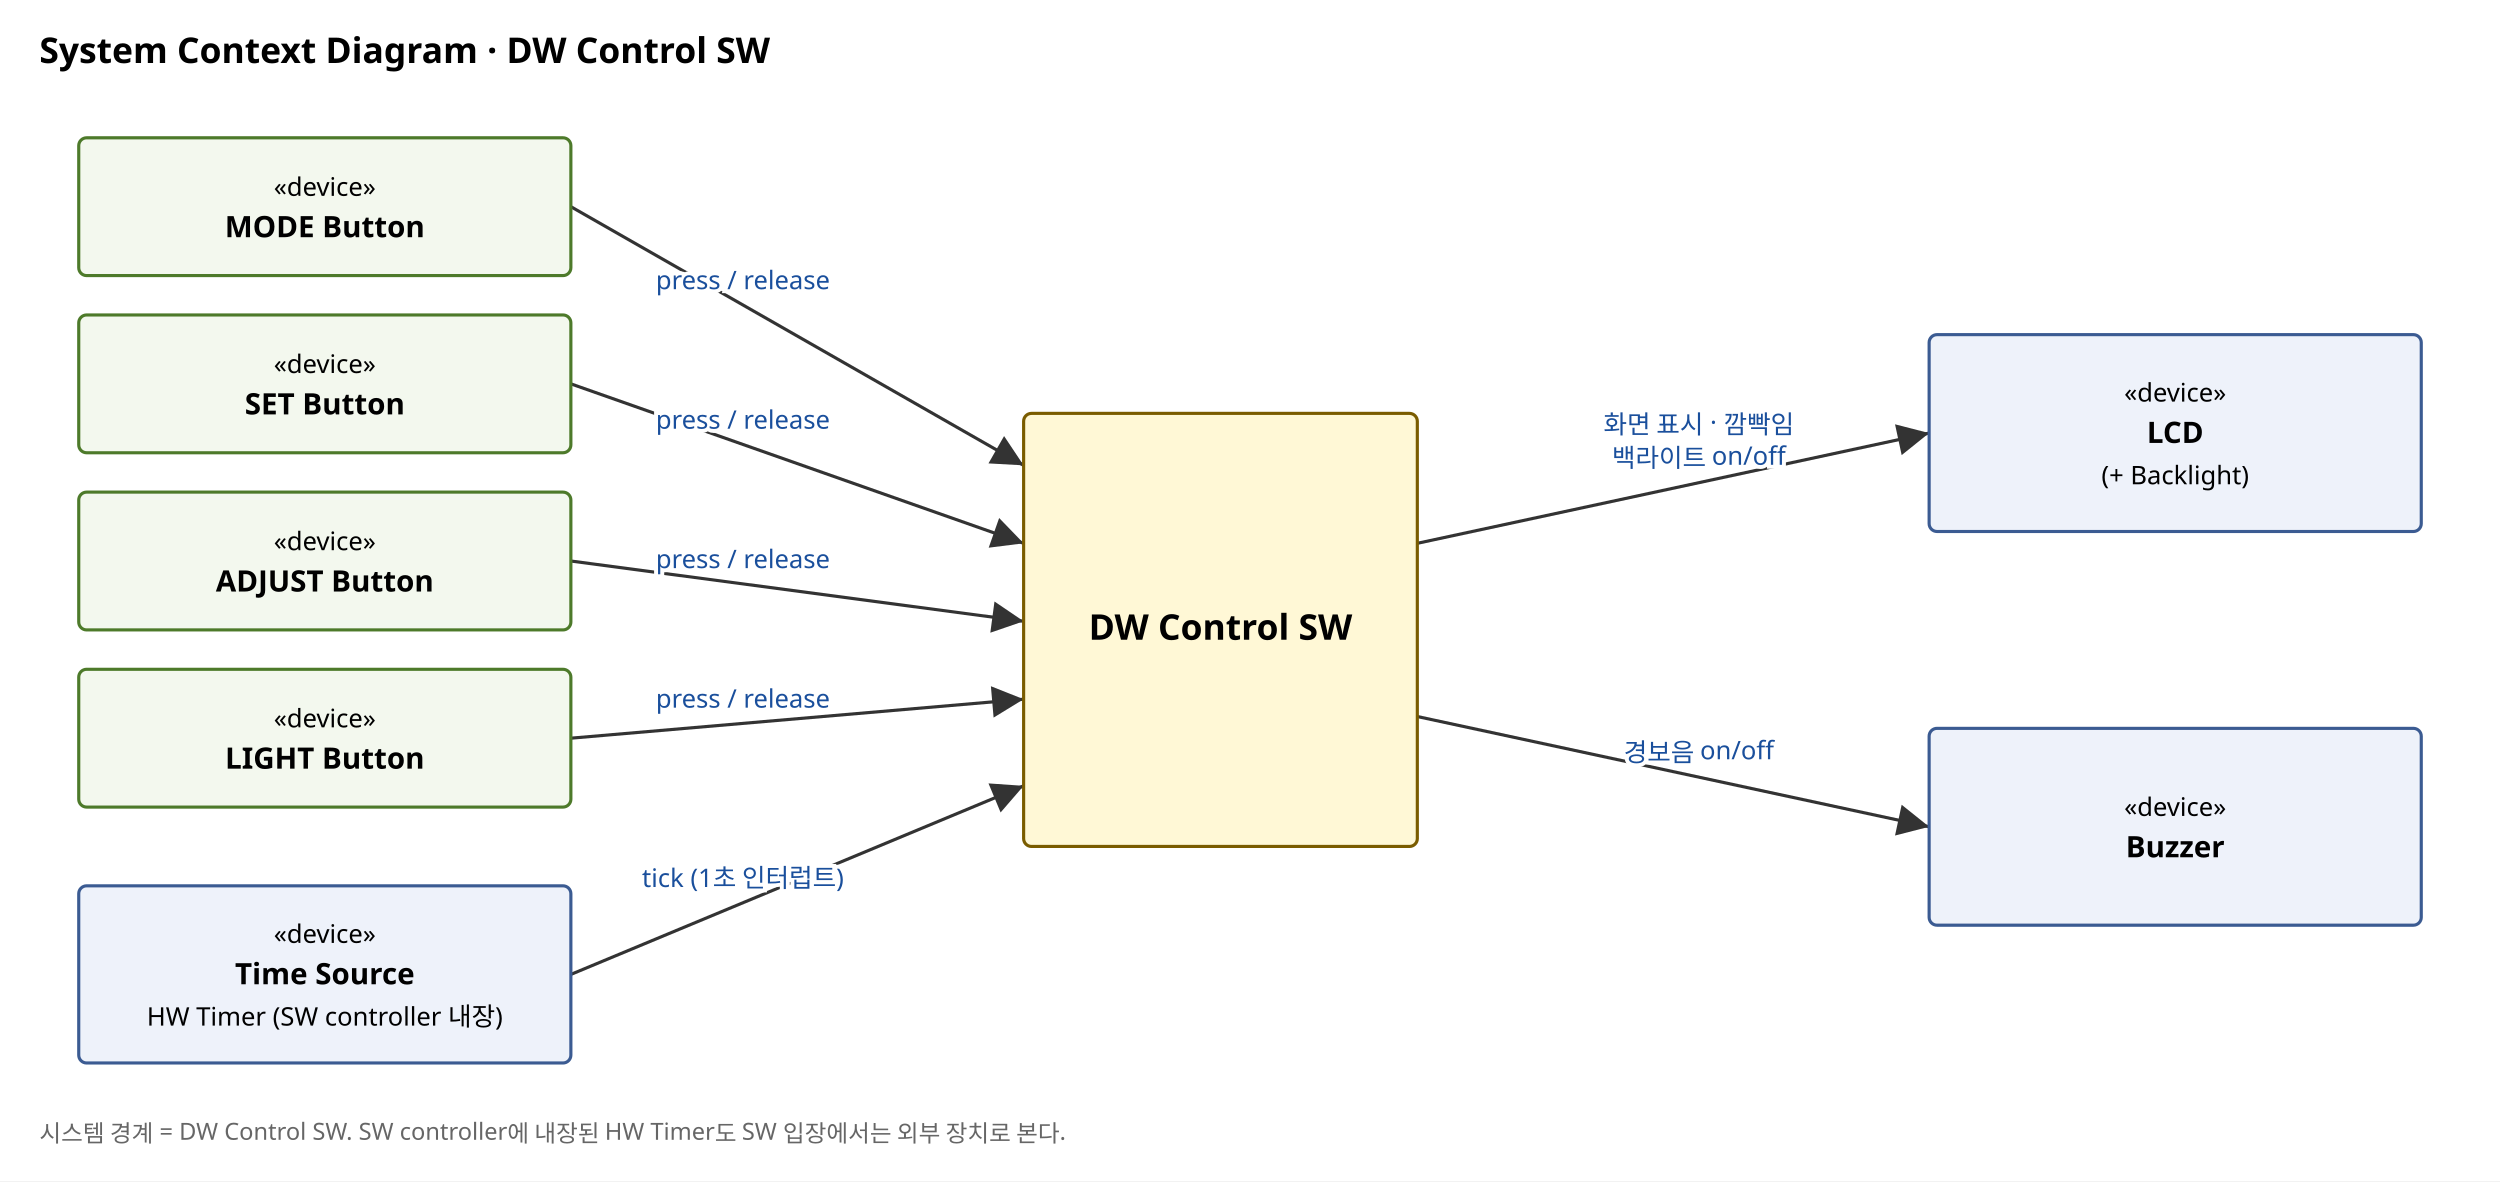
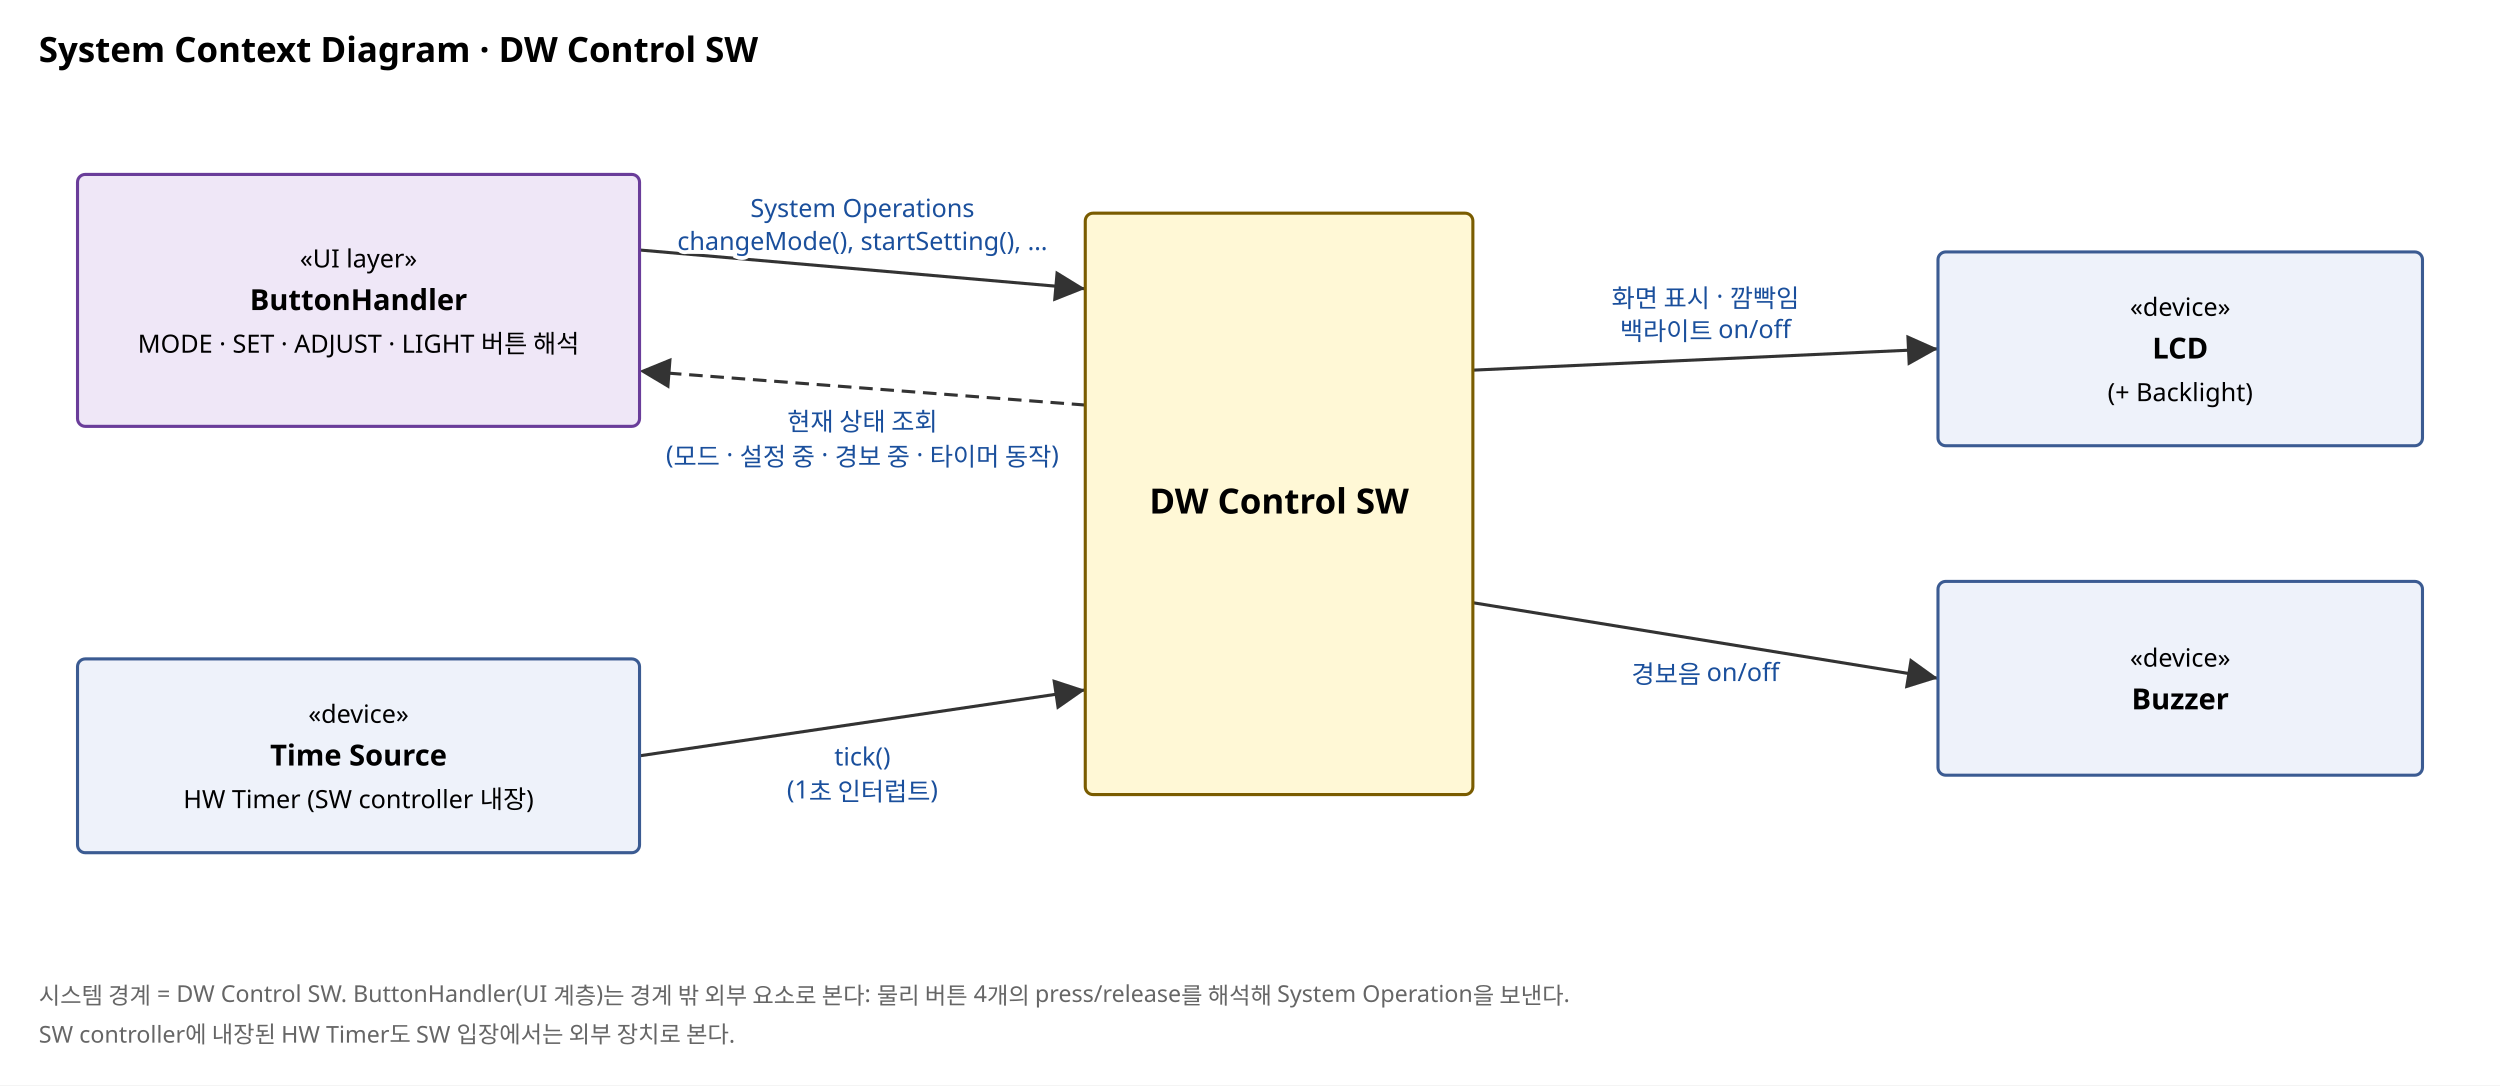
- <svg xmlns="http://www.w3.org/2000/svg" width="1270" height="600" viewBox="0 0 1270 600" font-family="Malgun Gothic, Apple SD Gothic Neo, Noto Sans KR, WenQuanYi Zen Hei, sans-serif">
+ <svg xmlns="http://www.w3.org/2000/svg" width="1290" height="560" viewBox="0 0 1290 560" font-family="Malgun Gothic, Apple SD Gothic Neo, Noto Sans KR, WenQuanYi Zen Hei, sans-serif">
  <defs>
    <marker id="a" viewBox="0 0 10 10" refX="10" refY="5" markerWidth="10" markerHeight="10" orient="auto">
      <path d="M0,0 L10,5 L0,10 z" fill="#333" />
    </marker>
  </defs>
-   <rect width="1270" height="600" fill="#fff" />
+   <rect width="1290" height="560" fill="#fff" />
  <text x="20" y="32" font-size="18" font-weight="bold">System Context Diagram · DW Control SW</text>
-   <line x1="290" y1="105.0" x2="520" y2="236.4" stroke="#333" stroke-width="1.6" marker-end="url(#a)" />
-   <text x="377.4" y="146.9" text-anchor="middle" font-size="13" fill="#1a4f9c" stroke="#fff" stroke-width="4" paint-order="stroke">press / release</text>
-   <line x1="290" y1="195.0" x2="520" y2="276.0" stroke="#333" stroke-width="1.6" marker-end="url(#a)" />
-   <text x="377.4" y="217.8" text-anchor="middle" font-size="13" fill="#1a4f9c" stroke="#fff" stroke-width="4" paint-order="stroke">press / release</text>
-   <line x1="290" y1="285.0" x2="520" y2="315.6" stroke="#333" stroke-width="1.6" marker-end="url(#a)" />
-   <text x="377.4" y="288.6" text-anchor="middle" font-size="13" fill="#1a4f9c" stroke="#fff" stroke-width="4" paint-order="stroke">press / release</text>
-   <line x1="290" y1="375.0" x2="520" y2="355.2" stroke="#333" stroke-width="1.6" marker-end="url(#a)" />
-   <text x="377.4" y="359.5" text-anchor="middle" font-size="13" fill="#1a4f9c" stroke="#fff" stroke-width="4" paint-order="stroke">press / release</text>
-   <line x1="290" y1="495.0" x2="520" y2="399.2" stroke="#333" stroke-width="1.6" marker-end="url(#a)" />
-   <text x="377.4" y="450.6" text-anchor="middle" font-size="13" fill="#1a4f9c" stroke="#fff" stroke-width="4" paint-order="stroke">tick (1초 인터럽트)</text>
-   <line x1="720" y1="276.0" x2="980" y2="220.0" stroke="#333" stroke-width="1.6" marker-end="url(#a)" />
-   <text x="863.0" y="220.2" text-anchor="middle" font-size="13" fill="#1a4f9c" stroke="#fff" stroke-width="4" paint-order="stroke">화면 표시 · 깜빡임</text>
-   <text x="863.0" y="237.2" text-anchor="middle" font-size="13" fill="#1a4f9c" stroke="#fff" stroke-width="4" paint-order="stroke">백라이트 on/off</text>
-   <line x1="720" y1="364.0" x2="980" y2="420.0" stroke="#333" stroke-width="1.6" marker-end="url(#a)" />
-   <text x="863.0" y="386.8" text-anchor="middle" font-size="13" fill="#1a4f9c" stroke="#fff" stroke-width="4" paint-order="stroke">경보음 on/off</text>
-   <rect x="40" y="70" width="250" height="70" rx="4" fill="#f3f8ee" stroke="#4d7a2a" stroke-width="1.6" />
-   <text x="165.0" y="99.5" text-anchor="middle" font-size="13" font-weight="normal">«device»</text>
-   <text x="165.0" y="120.5" text-anchor="middle" font-size="15" font-weight="bold">MODE Button</text>
-   <rect x="40" y="160" width="250" height="70" rx="4" fill="#f3f8ee" stroke="#4d7a2a" stroke-width="1.6" />
-   <text x="165.0" y="189.5" text-anchor="middle" font-size="13" font-weight="normal">«device»</text>
-   <text x="165.0" y="210.5" text-anchor="middle" font-size="15" font-weight="bold">SET Button</text>
-   <rect x="40" y="250" width="250" height="70" rx="4" fill="#f3f8ee" stroke="#4d7a2a" stroke-width="1.6" />
-   <text x="165.0" y="279.5" text-anchor="middle" font-size="13" font-weight="normal">«device»</text>
-   <text x="165.0" y="300.5" text-anchor="middle" font-size="15" font-weight="bold">ADJUST Button</text>
-   <rect x="40" y="340" width="250" height="70" rx="4" fill="#f3f8ee" stroke="#4d7a2a" stroke-width="1.6" />
-   <text x="165.0" y="369.5" text-anchor="middle" font-size="13" font-weight="normal">«device»</text>
-   <text x="165.0" y="390.5" text-anchor="middle" font-size="15" font-weight="bold">LIGHT Button</text>
-   <rect x="40" y="450" width="250" height="90" rx="4" fill="#eef2fa" stroke="#3b5b92" stroke-width="1.6" />
-   <text x="165.0" y="479.0" text-anchor="middle" font-size="13" font-weight="normal">«device»</text>
-   <text x="165.0" y="500.0" text-anchor="middle" font-size="15" font-weight="bold">Time Source</text>
-   <text x="165.0" y="521.0" text-anchor="middle" font-size="13" font-weight="normal">HW Timer (SW controller 내장)</text>
-   <rect x="520" y="210" width="200" height="220" rx="4" fill="#fff8d6" stroke="#7a5c00" stroke-width="1.6" />
-   <text x="620.0" y="325.0" text-anchor="middle" font-size="18" font-weight="bold">DW Control SW</text>
-   <rect x="980" y="170" width="250" height="100" rx="4" fill="#eef2fa" stroke="#3b5b92" stroke-width="1.6" />
-   <text x="1105.0" y="204.0" text-anchor="middle" font-size="13" font-weight="normal">«device»</text>
-   <text x="1105.0" y="225.0" text-anchor="middle" font-size="15" font-weight="bold">LCD</text>
-   <text x="1105.0" y="246.0" text-anchor="middle" font-size="13" font-weight="normal">(+ Backlight)</text>
-   <rect x="980" y="370" width="250" height="100" rx="4" fill="#eef2fa" stroke="#3b5b92" stroke-width="1.6" />
-   <text x="1105.0" y="414.5" text-anchor="middle" font-size="13" font-weight="normal">«device»</text>
-   <text x="1105.0" y="435.5" text-anchor="middle" font-size="15" font-weight="bold">Buzzer</text>
-   <text x="20" y="580" font-size="12" fill="#666">시스템 경계 = DW Control SW. SW controller에 내장된 HW Timer도 SW 입장에서는 외부 장치로 본다.</text>
+   <line x1="330" y1="129.0" x2="560" y2="149.0" stroke="#333" stroke-width="1.6" marker-end="url(#a)" />
+   <text x="445.0" y="112.0" text-anchor="middle" font-size="13" fill="#1a4f9c" stroke="#fff" stroke-width="4" paint-order="stroke">System Operations</text>
+   <text x="445.0" y="129.0" text-anchor="middle" font-size="13" fill="#1a4f9c" stroke="#fff" stroke-width="4" paint-order="stroke">changeMode(), startSetting(), …</text>
+   <line x1="560" y1="209.0" x2="330" y2="191.4" stroke="#333" stroke-width="1.6" stroke-dasharray="7 4" marker-end="url(#a)" />
+   <text x="445.0" y="222.2" text-anchor="middle" font-size="13" fill="#1a4f9c" stroke="#fff" stroke-width="4" paint-order="stroke">현재 상태 조회</text>
+   <text x="445.0" y="239.2" text-anchor="middle" font-size="13" fill="#1a4f9c" stroke="#fff" stroke-width="4" paint-order="stroke">(모드 · 설정 중 · 경보 중 · 타이머 동작)</text>
+   <line x1="330" y1="390.0" x2="560" y2="356.0" stroke="#333" stroke-width="1.6" marker-end="url(#a)" />
+   <text x="445.0" y="395.0" text-anchor="middle" font-size="13" fill="#1a4f9c" stroke="#fff" stroke-width="4" paint-order="stroke">tick()</text>
+   <text x="445.0" y="412.0" text-anchor="middle" font-size="13" fill="#1a4f9c" stroke="#fff" stroke-width="4" paint-order="stroke">(1초 인터럽트)</text>
+   <line x1="760" y1="191.0" x2="1000" y2="180.0" stroke="#333" stroke-width="1.6" marker-end="url(#a)" />
+   <text x="880.0" y="158.5" text-anchor="middle" font-size="13" fill="#1a4f9c" stroke="#fff" stroke-width="4" paint-order="stroke">화면 표시 · 깜빡임</text>
+   <text x="880.0" y="175.5" text-anchor="middle" font-size="13" fill="#1a4f9c" stroke="#fff" stroke-width="4" paint-order="stroke">백라이트 on/off</text>
+   <line x1="760" y1="311.0" x2="1000" y2="350.0" stroke="#333" stroke-width="1.6" marker-end="url(#a)" />
+   <text x="880.0" y="352.5" text-anchor="middle" font-size="13" fill="#1a4f9c" stroke="#fff" stroke-width="4" paint-order="stroke">경보음 on/off</text>
+   <rect x="40" y="90" width="290" height="130" rx="4" fill="#efe7f7" stroke="#6a3d9a" stroke-width="1.6" />
+   <text x="185.0" y="138.0" text-anchor="middle" font-size="13" font-weight="normal">«UI layer»</text>
+   <text x="185.0" y="160.0" text-anchor="middle" font-size="15" font-weight="bold">ButtonHandler</text>
+   <text x="185.0" y="182.0" text-anchor="middle" font-size="13" font-weight="normal">MODE · SET · ADJUST · LIGHT 버튼 해석</text>
+   <rect x="40" y="340" width="290" height="100" rx="4" fill="#eef2fa" stroke="#3b5b92" stroke-width="1.6" />
+   <text x="185.0" y="373.0" text-anchor="middle" font-size="13" font-weight="normal">«device»</text>
+   <text x="185.0" y="395.0" text-anchor="middle" font-size="15" font-weight="bold">Time Source</text>
+   <text x="185.0" y="417.0" text-anchor="middle" font-size="13" font-weight="normal">HW Timer (SW controller 내장)</text>
+   <rect x="560" y="110" width="200" height="300" rx="4" fill="#fff8d6" stroke="#7a5c00" stroke-width="1.6" />
+   <text x="660.0" y="265.0" text-anchor="middle" font-size="18" font-weight="bold">DW Control SW</text>
+   <rect x="1000" y="130" width="250" height="100" rx="4" fill="#eef2fa" stroke="#3b5b92" stroke-width="1.6" />
+   <text x="1125.0" y="163.0" text-anchor="middle" font-size="13" font-weight="normal">«device»</text>
+   <text x="1125.0" y="185.0" text-anchor="middle" font-size="15" font-weight="bold">LCD</text>
+   <text x="1125.0" y="207.0" text-anchor="middle" font-size="13" font-weight="normal">(+ Backlight)</text>
+   <rect x="1000" y="300" width="250" height="100" rx="4" fill="#eef2fa" stroke="#3b5b92" stroke-width="1.6" />
+   <text x="1125.0" y="344.0" text-anchor="middle" font-size="13" font-weight="normal">«device»</text>
+   <text x="1125.0" y="366.0" text-anchor="middle" font-size="15" font-weight="bold">Buzzer</text>
+   <text x="20" y="518" font-size="12" fill="#666">시스템 경계 = DW Control SW. ButtonHandler(UI 계층)는 경계 밖 외부 요소로 본다: 물리 버튼 4개의 press/release를 해석해 System Operation을 보낸다.</text>
+   <text x="20" y="538" font-size="12" fill="#666">SW controller에 내장된 HW Timer도 SW 입장에서는 외부 장치로 본다.</text>
</svg>
